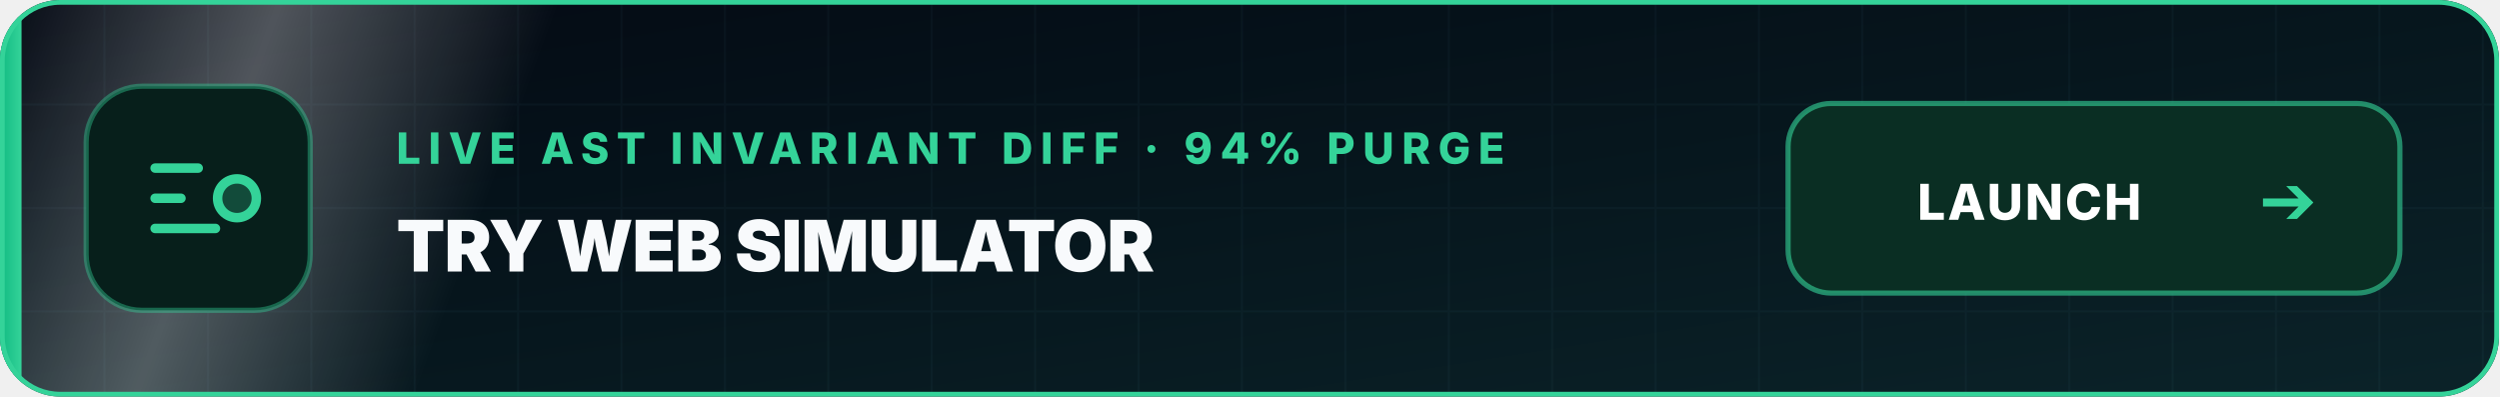
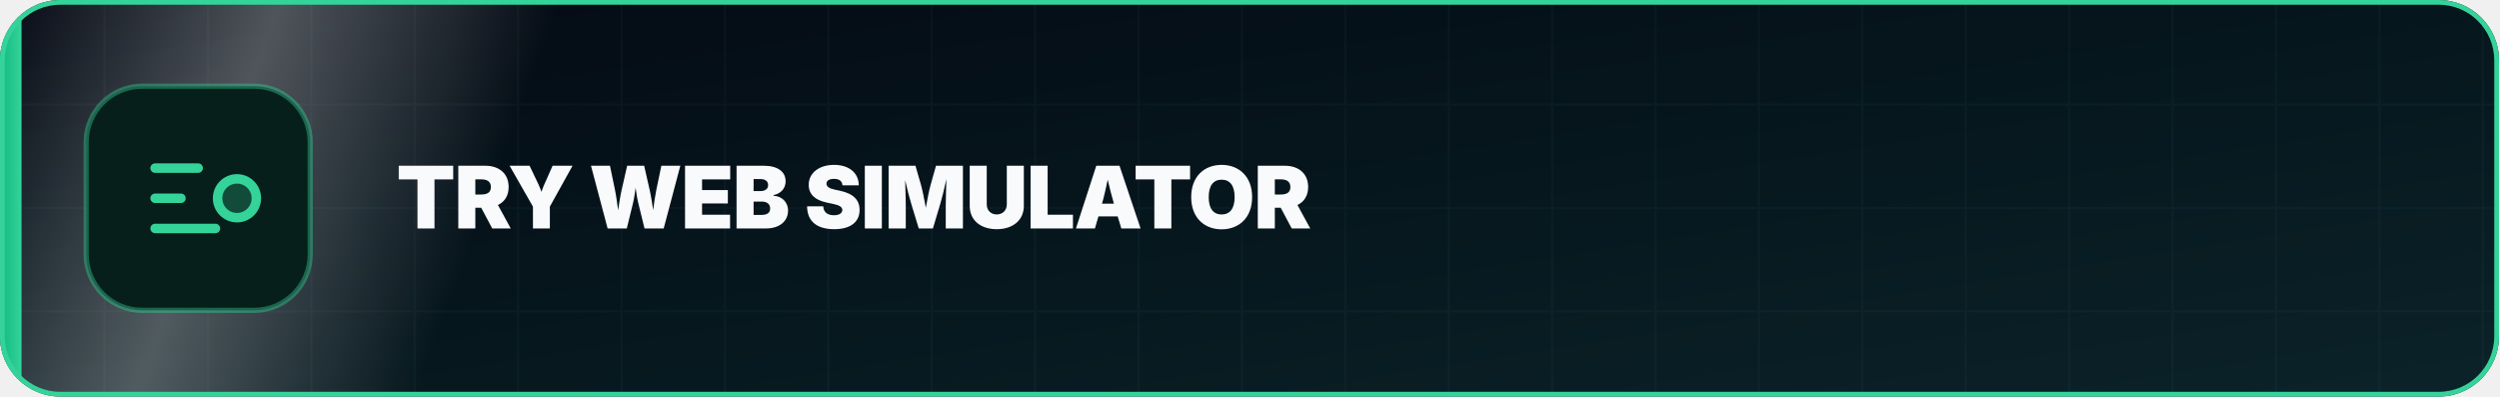
<svg xmlns="http://www.w3.org/2000/svg" width="580" height="92" viewBox="0 0 580 92" role="img" aria-labelledby="t3 d3">
  <defs>
    <style>
      .glow-emerald { animation: borderPulseEmerald 3s ease-in-out infinite; }
      .laser-sweep-emerald { animation: sweepEmerald 6s ease-in-out infinite; }
      @keyframes borderPulseEmerald {
        0%, 100% { stroke-opacity: 0.35; filter: drop-shadow(0 0 2px rgba(52, 211, 153, 0.25)); }
        50% { stroke-opacity: 0.90; filter: drop-shadow(0 0 10px rgba(52, 211, 153, 0.75)); }
      }
      @keyframes sweepEmerald {
        0% { transform: translateX(-160px); opacity: 0; }
        20% { opacity: 0.25; }
        45%, 100% { transform: translateX(650px); opacity: 0; }
      }
      @media (prefers-reduced-motion: reduce) {
        .glow-emerald, .laser-sweep-emerald { animation: none; }
      }
    </style>
    <linearGradient id="bg3" x1="0" y1="0" x2="1" y2="1">
      <stop offset="0" stop-color="#040913" />
      <stop offset="0.5" stop-color="#06161D" />
      <stop offset="1" stop-color="#0B2329" />
    </linearGradient>
    <linearGradient id="emeraldAccent3" x1="0" y1="0" x2="1" y2="0">
      <stop offset="0" stop-color="#10B981" />
      <stop offset="1" stop-color="#34D399" />
    </linearGradient>
    <linearGradient id="sheen3" x1="0" y1="0" x2="1" y2="0">
      <stop offset="0" stop-color="#FFFFFF" stop-opacity="0" />
      <stop offset="0.5" stop-color="#FFFFFF" stop-opacity="0.30" />
      <stop offset="1" stop-color="#FFFFFF" stop-opacity="0" />
    </linearGradient>
    <pattern id="grid3" width="24" height="24" patternUnits="userSpaceOnUse">
      <path d="M 24 0 L 0 0 0 24" fill="none" stroke="#75B5DE" stroke-opacity="0.04" />
    </pattern>
    <clipPath id="clip3">
      <rect width="580" height="92" rx="14" />
    </clipPath>
  </defs>
  <g clip-path="url(#clip3)">
    <rect width="580" height="92" fill="url(#bg3)" />
    <rect width="580" height="92" fill="url(#grid3)" />
    <rect class="laser-sweep-emerald" x="0" y="0" width="130" height="92" fill="url(#sheen3)" transform="skewX(-20)" />
    <rect width="5" height="92" fill="url(#emeraldAccent3)" />
    <g transform="translate(20, 20)">
      <rect width="52" height="52" rx="13" fill="#071F1B" stroke="#34D399" stroke-opacity="0.4" stroke-width="1.2" />
      <g fill="none" stroke="#34D399" stroke-width="2.2" stroke-linecap="round" stroke-linejoin="round">
        <path d="M 16 19 L 26 19 M 16 26 L 22 26 M 16 33 L 30 33" />
        <circle cx="35" cy="26" r="4.5" fill="#34D399" fill-opacity="0.25" />
      </g>
    </g>
-     <text x="92" y="38" fill="#34D399" font-family="Inter, -apple-system, BlinkMacSystemFont, sans-serif" font-size="10" font-weight="800" letter-spacing="1.8">LIVE AST INVARIANT DIFF · 94% PURGE</text>
-     <text x="92" y="63" fill="#F8FAFC" font-family="Inter, -apple-system, BlinkMacSystemFont, sans-serif" font-size="16.5" font-weight="900" letter-spacing="-0.2">TRY WEB SIMULATOR</text>
-     <g transform="translate(415, 24)">
-       <rect width="142" height="44" rx="10" fill="#0A2E23" stroke="#34D399" stroke-opacity="0.6" stroke-width="1.2" />
-       <text x="56" y="27" text-anchor="middle" fill="#FFFFFF" font-family="Inter, -apple-system, BlinkMacSystemFont, sans-serif" font-size="11.5" font-weight="800" letter-spacing="0.5">LAUNCH</text>
-       <text x="116" y="28" text-anchor="middle" fill="#34D399" font-family="Arial, sans-serif" font-size="16" font-weight="900">➔</text>
-     </g>
+     <text x="92" y="53" fill="#F8FAFC" font-family="Inter, -apple-system, BlinkMacSystemFont, sans-serif" font-size="20" font-weight="900" letter-spacing="-0.3">TRY WEB SIMULATOR</text>
    <rect class="glow-emerald" x="0.5" y="0.5" width="579" height="91" rx="13.5" fill="none" stroke="#34D399" stroke-width="1.2" />
  </g>
</svg>
